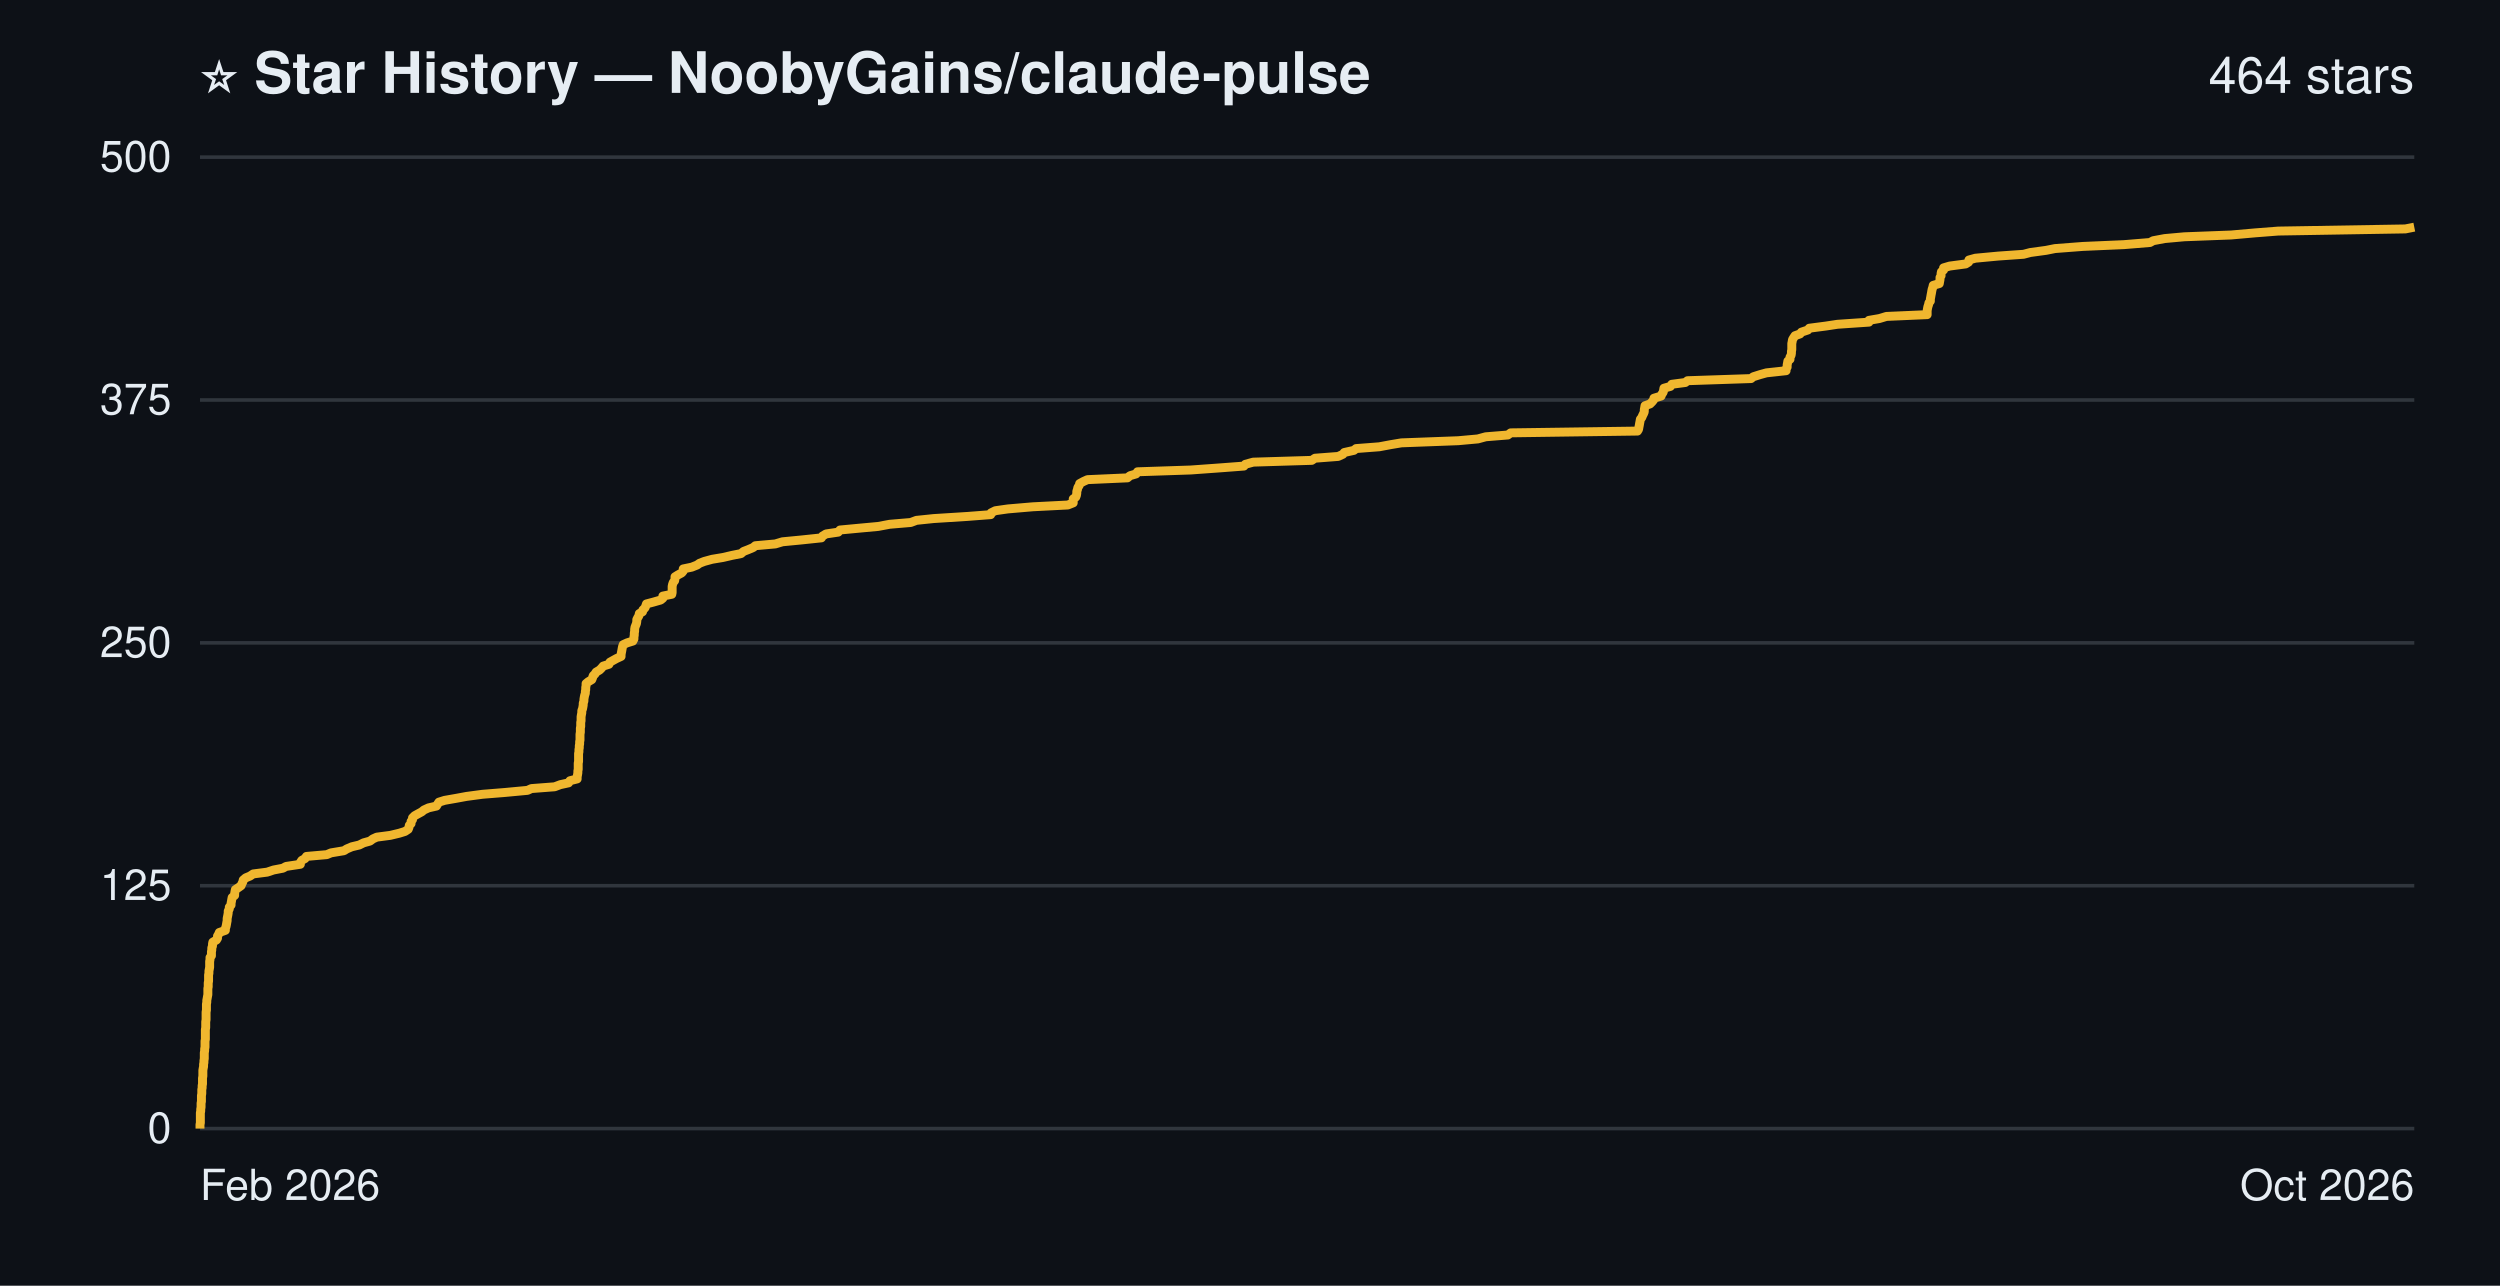
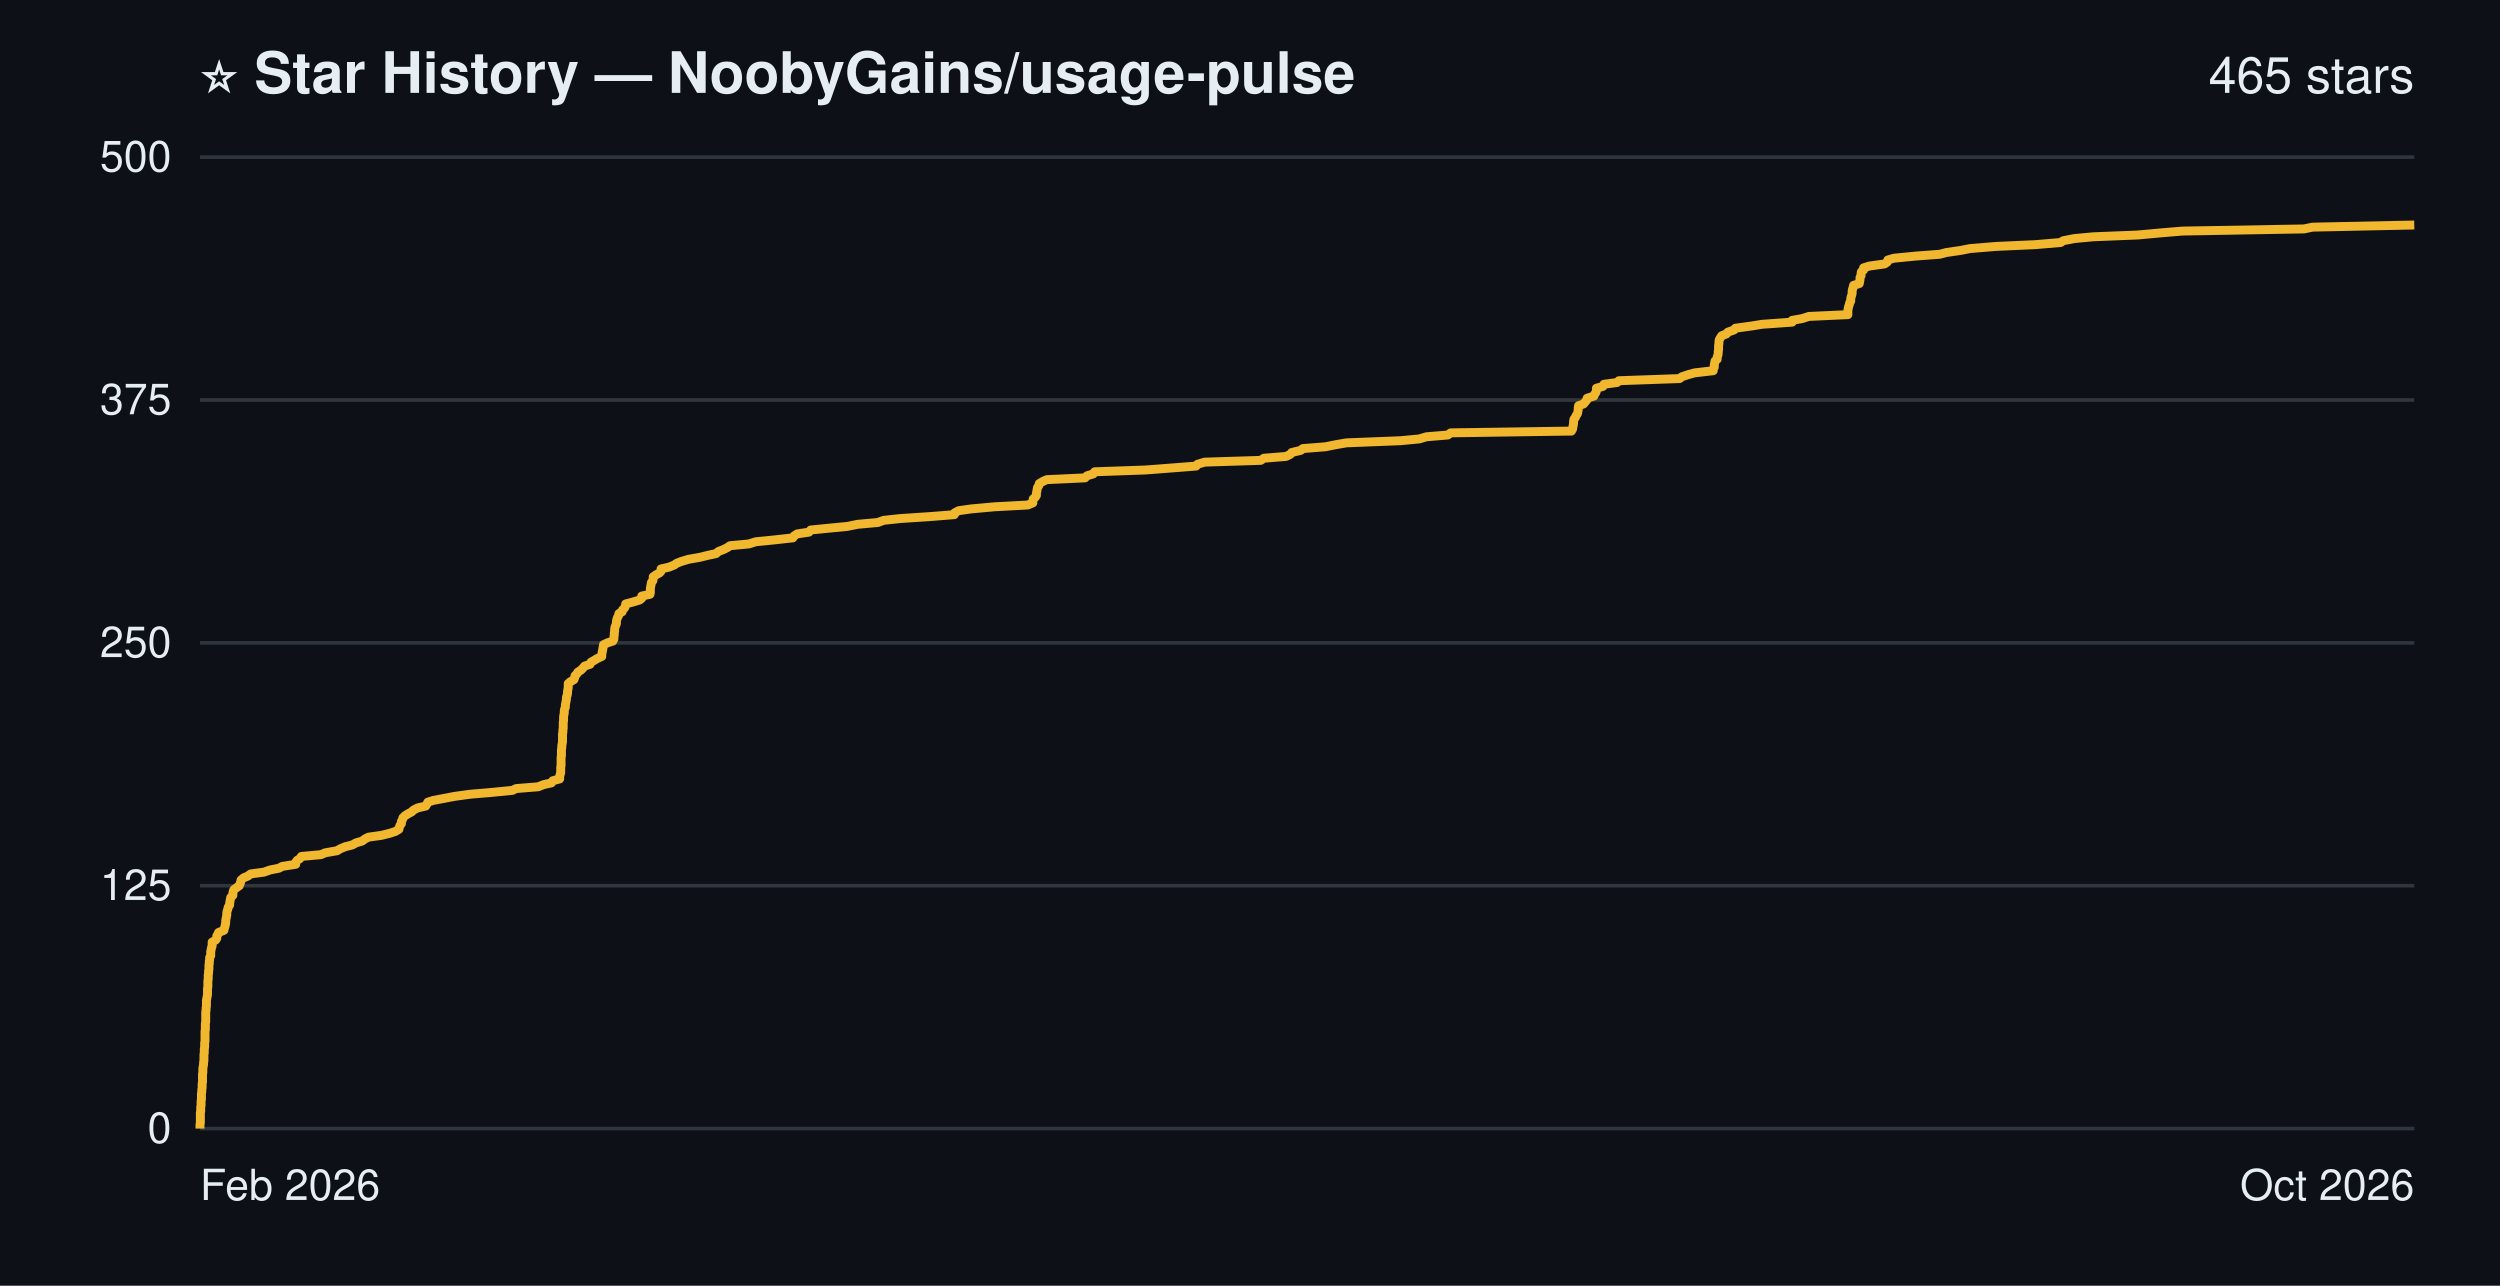
- <svg xmlns="http://www.w3.org/2000/svg" width="700" height="360" viewBox="0 0 700 360" role="img" aria-label="Star history of NoobyGains/claude-pulse: 464 stars">
+ <svg xmlns="http://www.w3.org/2000/svg" width="700" height="360" viewBox="0 0 700 360" role="img" aria-label="Star history of NoobyGains/usage-pulse: 465 stars">
  <rect width="700" height="360" fill="#0d1117" />
  <g font-family="-apple-system, 'Segoe UI', Helvetica, Arial, sans-serif">
-     <text x="56" y="26" font-size="16" font-weight="bold" fill="#e6edf3">⭐ Star History — NoobyGains/claude-pulse</text>
-     <text x="676" y="26" text-anchor="end" font-size="14" fill="#e6edf3">464 stars</text>
+     <text x="56" y="26" font-size="16" font-weight="bold" fill="#e6edf3">⭐ Star History — NoobyGains/usage-pulse</text>
+     <text x="676" y="26" text-anchor="end" font-size="14" fill="#e6edf3">465 stars</text>
    <line x1="56" y1="316.0" x2="676" y2="316.0" stroke="#30363d" stroke-width="1" />
    <line x1="56" y1="248.0" x2="676" y2="248.0" stroke="#30363d" stroke-width="1" />
    <line x1="56" y1="180.0" x2="676" y2="180.0" stroke="#30363d" stroke-width="1" />
    <line x1="56" y1="112.0" x2="676" y2="112.0" stroke="#30363d" stroke-width="1" />
    <line x1="56" y1="44.0" x2="676" y2="44.0" stroke="#30363d" stroke-width="1" />
-     <path d="M56.0,316.0 L56.0,315.5 L56.0,314.9 L56.1,314.4 L56.1,313.8 L56.1,313.3 L56.1,312.7 L56.1,312.2 L56.1,311.6 L56.2,311.1 L56.2,310.6 L56.3,310.0 L56.3,309.5 L56.3,308.9 L56.4,308.4 L56.4,307.8 L56.4,307.3 L56.4,306.8 L56.5,306.2 L56.5,305.7 L56.5,305.1 L56.6,304.6 L56.6,304.0 L56.7,303.5 L56.7,302.9 L56.7,302.4 L56.7,301.9 L56.8,301.3 L56.8,300.8 L56.8,300.2 L56.8,299.7 L56.9,299.1 L57.0,298.6 L57.0,298.0 L57.1,297.5 L57.1,297.0 L57.2,296.4 L57.2,295.9 L57.2,295.3 L57.2,294.8 L57.3,294.2 L57.3,293.7 L57.4,293.2 L57.4,292.6 L57.4,292.1 L57.4,291.5 L57.5,291.0 L57.5,290.4 L57.5,289.9 L57.5,289.3 L57.5,288.8 L57.5,288.3 L57.6,287.7 L57.6,287.2 L57.6,286.6 L57.6,286.1 L57.7,285.5 L57.7,285.0 L57.7,284.4 L57.7,283.9 L57.7,283.4 L57.8,282.8 L57.8,282.3 L57.8,281.7 L57.8,281.2 L57.9,280.6 L57.9,280.1 L58.0,279.6 L58.1,279.0 L58.2,278.5 L58.2,277.9 L58.2,277.4 L58.2,276.8 L58.3,276.3 L58.3,275.7 L58.3,275.2 L58.4,274.7 L58.4,274.1 L58.4,273.6 L58.4,273.0 L58.5,272.5 L58.5,271.9 L58.6,271.4 L58.7,270.8 L58.7,270.3 L58.7,269.8 L58.7,269.2 L58.8,268.7 L58.8,268.1 L59.2,267.6 L59.2,267.0 L59.2,266.5 L59.3,266.0 L59.3,265.4 L59.5,264.9 L59.5,264.3 L59.6,263.8 L60.6,263.2 L60.9,262.7 L60.9,262.1 L61.2,261.6 L61.4,261.1 L63.1,260.5 L63.1,260.0 L63.3,259.4 L63.4,258.9 L63.5,258.3 L63.6,257.8 L63.6,257.2 L63.7,256.7 L63.8,256.2 L63.9,255.6 L63.9,255.1 L64.2,254.5 L64.2,254.0 L64.7,253.4 L64.7,252.9 L64.8,252.4 L64.9,251.8 L65.0,251.3 L65.7,250.7 L65.7,250.2 L65.8,249.6 L65.9,249.1 L66.8,248.5 L67.5,248.0 L67.7,247.5 L68.0,246.9 L68.1,246.4 L68.8,245.8 L70.0,245.3 L70.9,244.7 L74.8,244.2 L76.6,243.6 L79.2,243.1 L80.1,242.6 L84.1,242.0 L84.1,241.5 L84.5,240.9 L85.4,240.4 L85.8,239.8 L91.5,239.3 L92.7,238.8 L96.3,238.2 L97.1,237.7 L98.5,237.1 L100.6,236.6 L101.8,236.0 L103.6,235.5 L104.4,234.9 L105.5,234.4 L109.3,233.9 L111.8,233.3 L113.4,232.8 L114.3,232.2 L114.5,231.7 L114.6,231.1 L115.1,230.6 L115.1,230.0 L115.5,229.5 L115.5,229.0 L116.1,228.4 L117.0,227.9 L118.1,227.3 L118.7,226.8 L120.0,226.2 L122.2,225.7 L122.5,225.2 L122.9,224.6 L124.5,224.1 L127.9,223.5 L130.6,223.0 L135.1,222.4 L141.3,221.9 L147.7,221.3 L148.8,220.8 L155.3,220.3 L156.9,219.7 L159.2,219.2 L159.6,218.6 L161.6,218.1 L161.6,217.5 L161.7,217.0 L161.8,216.4 L161.8,215.9 L161.9,215.4 L161.9,214.8 L161.9,214.3 L161.9,213.7 L162.0,213.2 L162.0,212.6 L162.0,212.1 L162.0,211.6 L162.0,211.0 L162.1,210.5 L162.1,209.9 L162.2,209.4 L162.2,208.8 L162.3,208.3 L162.3,207.7 L162.4,207.2 L162.4,206.7 L162.4,206.1 L162.4,205.6 L162.5,205.0 L162.5,204.5 L162.5,203.9 L162.6,203.4 L162.6,202.8 L162.6,202.3 L162.7,201.8 L162.7,201.2 L162.7,200.7 L162.8,200.1 L162.9,199.6 L162.9,199.0 L163.1,198.5 L163.2,198.0 L163.3,197.4 L163.3,196.9 L163.5,196.3 L163.5,195.8 L163.6,195.2 L163.7,194.7 L163.9,194.1 L163.9,193.6 L164.0,193.1 L164.0,192.5 L164.1,192.0 L164.1,191.4 L164.7,190.9 L165.7,190.3 L165.9,189.8 L166.1,189.2 L166.6,188.7 L166.9,188.2 L167.9,187.6 L168.4,187.1 L168.9,186.5 L170.5,186.0 L170.8,185.4 L171.7,184.9 L172.6,184.4 L173.9,183.8 L173.9,183.3 L174.0,182.7 L174.1,182.2 L174.2,181.6 L174.3,181.1 L174.5,180.5 L175.6,180.0 L177.2,179.5 L177.5,178.9 L177.5,178.4 L177.6,177.8 L177.6,177.3 L177.7,176.7 L177.7,176.2 L177.8,175.6 L178.0,175.1 L178.2,174.6 L178.3,174.0 L178.3,173.5 L178.6,172.9 L178.9,172.4 L179.0,171.8 L179.9,171.3 L180.0,170.8 L180.6,170.2 L180.8,169.7 L181.0,169.1 L182.9,168.6 L185.0,168.0 L185.6,167.5 L185.6,166.9 L188.1,166.4 L188.2,165.9 L188.2,165.3 L188.2,164.8 L188.2,164.2 L188.3,163.7 L188.5,163.1 L188.9,162.6 L189.0,162.0 L189.0,161.5 L189.8,161.0 L190.9,160.4 L191.3,159.9 L191.3,159.3 L193.7,158.8 L195.2,158.2 L195.9,157.7 L197.2,157.2 L199.4,156.6 L202.4,156.1 L205.0,155.5 L207.5,155.0 L208.2,154.4 L209.5,153.9 L210.9,153.3 L211.5,152.8 L217.1,152.3 L219.1,151.7 L224.3,151.2 L230.0,150.6 L230.3,150.1 L231.3,149.5 L234.7,149.0 L235.2,148.4 L240.5,147.9 L245.9,147.4 L249.1,146.8 L255.0,146.3 L256.6,145.7 L261.4,145.2 L270.9,144.6 L277.4,144.1 L277.5,143.6 L278.7,143.0 L282.2,142.5 L289.2,141.9 L299.0,141.4 L300.5,140.8 L300.5,140.3 L300.5,139.7 L301.2,139.2 L301.4,138.7 L301.5,138.1 L301.5,137.6 L301.7,137.0 L301.8,136.5 L302.2,135.9 L302.3,135.4 L303.4,134.8 L304.5,134.3 L315.7,133.8 L316.4,133.2 L318.1,132.7 L318.5,132.1 L333.4,131.6 L341.7,131.0 L348.3,130.5 L348.7,130.0 L350.9,129.4 L367.3,128.9 L368.2,128.3 L374.7,127.8 L376.0,127.2 L376.4,126.7 L379.1,126.1 L379.7,125.6 L386.2,125.1 L389.4,124.5 L392.4,124.0 L408.3,123.4 L413.8,122.9 L416.0,122.3 L422.2,121.8 L423.0,121.2 L458.5,120.7 L458.8,120.2 L458.9,119.6 L459.0,119.1 L459.1,118.5 L459.2,118.0 L459.3,117.4 L459.7,116.9 L459.9,116.4 L460.2,115.8 L460.4,115.3 L460.4,114.7 L460.5,114.2 L460.6,113.6 L462.0,113.1 L462.6,112.5 L463.0,112.0 L463.1,111.5 L465.1,110.9 L465.3,110.4 L465.7,109.8 L465.8,109.3 L465.9,108.7 L467.7,108.2 L468.1,107.6 L471.9,107.1 L472.5,106.6 L490.3,106.0 L490.9,105.5 L492.8,104.9 L494.6,104.4 L500.1,103.8 L500.1,103.3 L500.4,102.8 L500.4,102.2 L500.5,101.7 L500.6,101.1 L501.2,100.6 L501.2,100.0 L501.5,99.5 L501.6,98.9 L501.6,98.4 L501.7,97.9 L501.7,97.3 L501.7,96.8 L501.7,96.2 L501.8,95.7 L501.9,95.1 L502.2,94.6 L502.6,94.0 L504.0,93.5 L504.4,93.0 L506.2,92.4 L506.6,91.9 L511.2,91.3 L514.5,90.8 L523.3,90.2 L523.3,89.7 L526.2,89.2 L528.2,88.6 L539.6,88.1 L539.6,87.5 L539.6,87.0 L539.7,86.4 L539.8,85.9 L540.0,85.3 L540.1,84.8 L540.5,84.3 L540.5,83.7 L540.6,83.2 L540.7,82.6 L540.8,82.1 L540.9,81.5 L541.0,81.0 L541.2,80.4 L541.3,79.9 L543.0,79.4 L543.1,78.8 L543.2,78.3 L543.2,77.7 L543.5,77.2 L543.5,76.6 L543.6,76.1 L544.2,75.6 L544.2,75.0 L545.9,74.5 L550.4,73.9 L551.2,73.4 L551.3,72.8 L553.1,72.3 L559.5,71.7 L566.6,71.2 L568.5,70.7 L572.9,70.1 L575.4,69.6 L583.2,69.0 L594.7,68.5 L602.0,67.9 L602.9,67.4 L606.1,66.8 L611.6,66.3 L624.7,65.8 L631.5,65.2 L637.9,64.7 L673.5,64.1 L676.0,63.6" fill="none" stroke="#f0b72f" stroke-width="2.5" stroke-linejoin="round" />
+     <path d="M56.0,316.0 L56.0,315.5 L56.0,314.9 L56.1,314.4 L56.1,313.8 L56.1,313.3 L56.1,312.7 L56.1,312.2 L56.1,311.6 L56.2,311.1 L56.2,310.6 L56.2,310.0 L56.3,309.5 L56.3,308.9 L56.3,308.4 L56.4,307.8 L56.4,307.3 L56.4,306.8 L56.4,306.2 L56.5,305.7 L56.5,305.1 L56.6,304.6 L56.6,304.0 L56.6,303.5 L56.7,302.9 L56.7,302.4 L56.7,301.9 L56.7,301.3 L56.7,300.8 L56.8,300.2 L56.8,299.7 L56.8,299.1 L56.9,298.6 L57.0,298.0 L57.0,297.5 L57.1,297.0 L57.1,296.4 L57.1,295.9 L57.1,295.3 L57.2,294.8 L57.2,294.2 L57.2,293.7 L57.3,293.2 L57.3,292.6 L57.3,292.1 L57.4,291.5 L57.4,291.0 L57.4,290.4 L57.4,289.9 L57.4,289.3 L57.4,288.8 L57.5,288.3 L57.5,287.7 L57.5,287.2 L57.5,286.6 L57.6,286.1 L57.6,285.5 L57.6,285.0 L57.6,284.4 L57.6,283.9 L57.6,283.4 L57.7,282.8 L57.7,282.3 L57.8,281.7 L57.8,281.2 L57.8,280.6 L57.8,280.1 L57.9,279.6 L58.0,279.0 L58.1,278.5 L58.1,277.9 L58.1,277.4 L58.1,276.8 L58.2,276.3 L58.2,275.7 L58.2,275.2 L58.2,274.7 L58.3,274.1 L58.3,273.6 L58.3,273.0 L58.4,272.5 L58.4,271.9 L58.5,271.4 L58.5,270.8 L58.5,270.3 L58.6,269.8 L58.6,269.2 L58.7,268.7 L58.7,268.1 L59.0,267.6 L59.0,267.0 L59.0,266.5 L59.1,266.0 L59.2,265.4 L59.4,264.9 L59.4,264.3 L59.4,263.8 L60.4,263.2 L60.7,262.7 L60.7,262.1 L61.0,261.6 L61.2,261.1 L62.7,260.5 L62.8,260.0 L63.0,259.4 L63.1,258.9 L63.2,258.3 L63.2,257.8 L63.3,257.2 L63.4,256.7 L63.5,256.2 L63.5,255.6 L63.6,255.1 L63.8,254.5 L63.9,254.0 L64.3,253.4 L64.3,252.9 L64.4,252.4 L64.5,251.8 L64.6,251.3 L65.2,250.7 L65.2,250.2 L65.3,249.6 L65.5,249.1 L66.3,248.5 L67.0,248.0 L67.2,247.5 L67.4,246.9 L67.5,246.4 L68.2,245.8 L69.4,245.3 L70.2,244.7 L73.9,244.2 L75.6,243.6 L78.1,243.1 L79.0,242.6 L82.8,242.0 L82.8,241.5 L83.2,240.9 L84.0,240.4 L84.4,239.8 L89.9,239.3 L91.0,238.8 L94.4,238.2 L95.2,237.7 L96.6,237.1 L98.6,236.6 L99.7,236.0 L101.4,235.5 L102.2,234.9 L103.2,234.4 L106.8,233.9 L109.2,233.3 L110.7,232.8 L111.7,232.2 L111.8,231.7 L112.0,231.1 L112.4,230.6 L112.4,230.0 L112.7,229.5 L112.8,229.0 L113.4,228.4 L114.2,227.9 L115.3,227.3 L115.8,226.8 L117.0,226.2 L119.2,225.7 L119.5,225.2 L119.8,224.6 L121.4,224.1 L124.6,223.5 L127.2,223.0 L131.5,222.4 L137.4,221.9 L143.5,221.3 L144.5,220.8 L150.7,220.3 L152.2,219.7 L154.4,219.2 L154.8,218.6 L156.7,218.1 L156.7,217.5 L156.8,217.0 L157.0,216.4 L157.0,215.9 L157.0,215.4 L157.0,214.8 L157.1,214.3 L157.1,213.7 L157.1,213.2 L157.1,212.6 L157.1,212.1 L157.2,211.6 L157.2,211.0 L157.2,210.5 L157.2,209.9 L157.3,209.4 L157.3,208.8 L157.4,208.3 L157.5,207.7 L157.5,207.2 L157.5,206.7 L157.5,206.1 L157.5,205.6 L157.6,205.0 L157.6,204.5 L157.7,203.9 L157.7,203.4 L157.7,202.8 L157.7,202.3 L157.8,201.8 L157.8,201.2 L157.8,200.7 L157.9,200.1 L158.0,199.6 L158.0,199.0 L158.1,198.5 L158.3,198.0 L158.3,197.4 L158.4,196.9 L158.5,196.3 L158.6,195.8 L158.6,195.2 L158.8,194.7 L158.9,194.1 L158.9,193.6 L159.0,193.1 L159.1,192.5 L159.1,192.0 L159.1,191.4 L159.7,190.9 L160.7,190.3 L160.9,189.8 L161.0,189.2 L161.5,188.7 L161.8,188.2 L162.7,187.6 L163.2,187.1 L163.7,186.5 L165.2,186.0 L165.5,185.4 L166.4,184.9 L167.2,184.4 L168.5,183.8 L168.5,183.3 L168.6,182.7 L168.7,182.2 L168.8,181.6 L168.9,181.1 L169.0,180.5 L170.1,180.0 L171.6,179.5 L171.9,178.9 L171.9,178.4 L172.0,177.8 L172.0,177.3 L172.1,176.7 L172.1,176.2 L172.2,175.6 L172.4,175.1 L172.6,174.6 L172.6,174.0 L172.7,173.5 L172.9,172.9 L173.2,172.4 L173.3,171.8 L174.2,171.3 L174.3,170.8 L174.9,170.2 L175.1,169.7 L175.2,169.1 L177.1,168.6 L179.1,168.0 L179.7,167.5 L179.7,166.9 L182.0,166.4 L182.1,165.9 L182.1,165.3 L182.1,164.8 L182.2,164.2 L182.3,163.7 L182.4,163.1 L182.8,162.6 L182.9,162.0 L182.9,161.5 L183.6,161.0 L184.7,160.4 L185.1,159.9 L185.1,159.3 L187.3,158.8 L188.8,158.2 L189.5,157.7 L190.8,157.2 L192.8,156.6 L195.7,156.1 L198.2,155.5 L200.5,155.0 L201.2,154.4 L202.5,153.9 L203.7,153.3 L204.4,152.8 L209.7,152.3 L211.6,151.7 L216.6,151.2 L222.0,150.6 L222.3,150.1 L223.2,149.5 L226.5,149.0 L227.0,148.4 L232.0,147.9 L237.2,147.4 L240.2,146.8 L245.8,146.3 L247.4,145.7 L252.0,145.2 L261.0,144.6 L267.2,144.1 L267.3,143.6 L268.4,143.0 L271.9,142.5 L278.5,141.9 L287.8,141.4 L289.2,140.8 L289.2,140.3 L289.3,139.7 L289.9,139.2 L290.2,138.7 L290.2,138.1 L290.3,137.6 L290.4,137.0 L290.5,136.5 L290.9,135.9 L291.0,135.4 L292.0,134.8 L293.1,134.3 L303.8,133.8 L304.4,133.2 L306.1,132.7 L306.5,132.1 L320.7,131.6 L328.5,131.0 L334.9,130.5 L335.3,130.0 L337.3,129.4 L353.0,128.9 L353.9,128.3 L360.1,127.8 L361.3,127.2 L361.7,126.7 L364.2,126.1 L364.8,125.6 L371.1,125.1 L374.1,124.5 L377.0,124.0 L392.1,123.4 L397.4,122.9 L399.4,122.3 L405.4,121.8 L406.2,121.2 L440.0,120.7 L440.3,120.2 L440.4,119.6 L440.5,119.1 L440.6,118.5 L440.6,118.0 L440.7,117.4 L441.1,116.9 L441.3,116.4 L441.7,115.8 L441.8,115.3 L441.9,114.7 L441.9,114.2 L442.0,113.6 L443.4,113.1 L443.9,112.5 L444.3,112.0 L444.4,111.5 L446.3,110.9 L446.5,110.4 L446.9,109.8 L447.0,109.3 L447.0,108.7 L448.8,108.2 L449.1,107.6 L452.8,107.1 L453.3,106.6 L470.3,106.0 L470.9,105.5 L472.7,104.9 L474.5,104.4 L479.7,103.8 L479.7,103.3 L480.0,102.8 L480.0,102.2 L480.1,101.7 L480.2,101.1 L480.8,100.6 L480.8,100.0 L481.0,99.5 L481.1,98.9 L481.1,98.4 L481.2,97.9 L481.2,97.3 L481.2,96.8 L481.3,96.2 L481.3,95.7 L481.4,95.1 L481.7,94.6 L482.1,94.0 L483.4,93.5 L483.8,93.0 L485.5,92.4 L485.9,91.9 L490.3,91.3 L493.4,90.8 L501.8,90.2 L501.8,89.7 L504.6,89.2 L506.5,88.6 L517.4,88.1 L517.4,87.5 L517.4,87.0 L517.5,86.4 L517.6,85.9 L517.8,85.3 L517.9,84.8 L518.2,84.3 L518.2,83.7 L518.3,83.2 L518.5,82.6 L518.6,82.1 L518.6,81.5 L518.7,81.0 L518.9,80.4 L519.0,79.9 L520.6,79.4 L520.7,78.8 L520.8,78.3 L520.8,77.7 L521.1,77.2 L521.1,76.6 L521.2,76.1 L521.8,75.6 L521.8,75.0 L523.4,74.5 L527.7,73.9 L528.4,73.4 L528.6,72.8 L530.3,72.3 L536.4,71.7 L543.1,71.2 L545.0,70.7 L549.1,70.1 L551.6,69.6 L558.9,69.0 L569.9,68.5 L577.0,67.9 L577.7,67.4 L580.8,66.8 L586.1,66.3 L598.6,65.8 L605.1,65.2 L611.1,64.7 L645.1,64.1 L647.5,63.6 L676.0,63.0" fill="none" stroke="#f0b72f" stroke-width="2.5" stroke-linejoin="round" />
    <text x="48" y="320.0" text-anchor="end" font-size="12" fill="#e6edf3">0</text>
    <text x="48" y="252.0" text-anchor="end" font-size="12" fill="#e6edf3">125</text>
    <text x="48" y="184.0" text-anchor="end" font-size="12" fill="#e6edf3">250</text>
    <text x="48" y="116.0" text-anchor="end" font-size="12" fill="#e6edf3">375</text>
    <text x="48" y="48.0" text-anchor="end" font-size="12" fill="#e6edf3">500</text>
    <text x="56" y="336" text-anchor="start" font-size="12" fill="#e6edf3">Feb 2026</text>
    <text x="676" y="336" text-anchor="end" font-size="12" fill="#e6edf3">Oct 2026</text>
  </g>
</svg>
